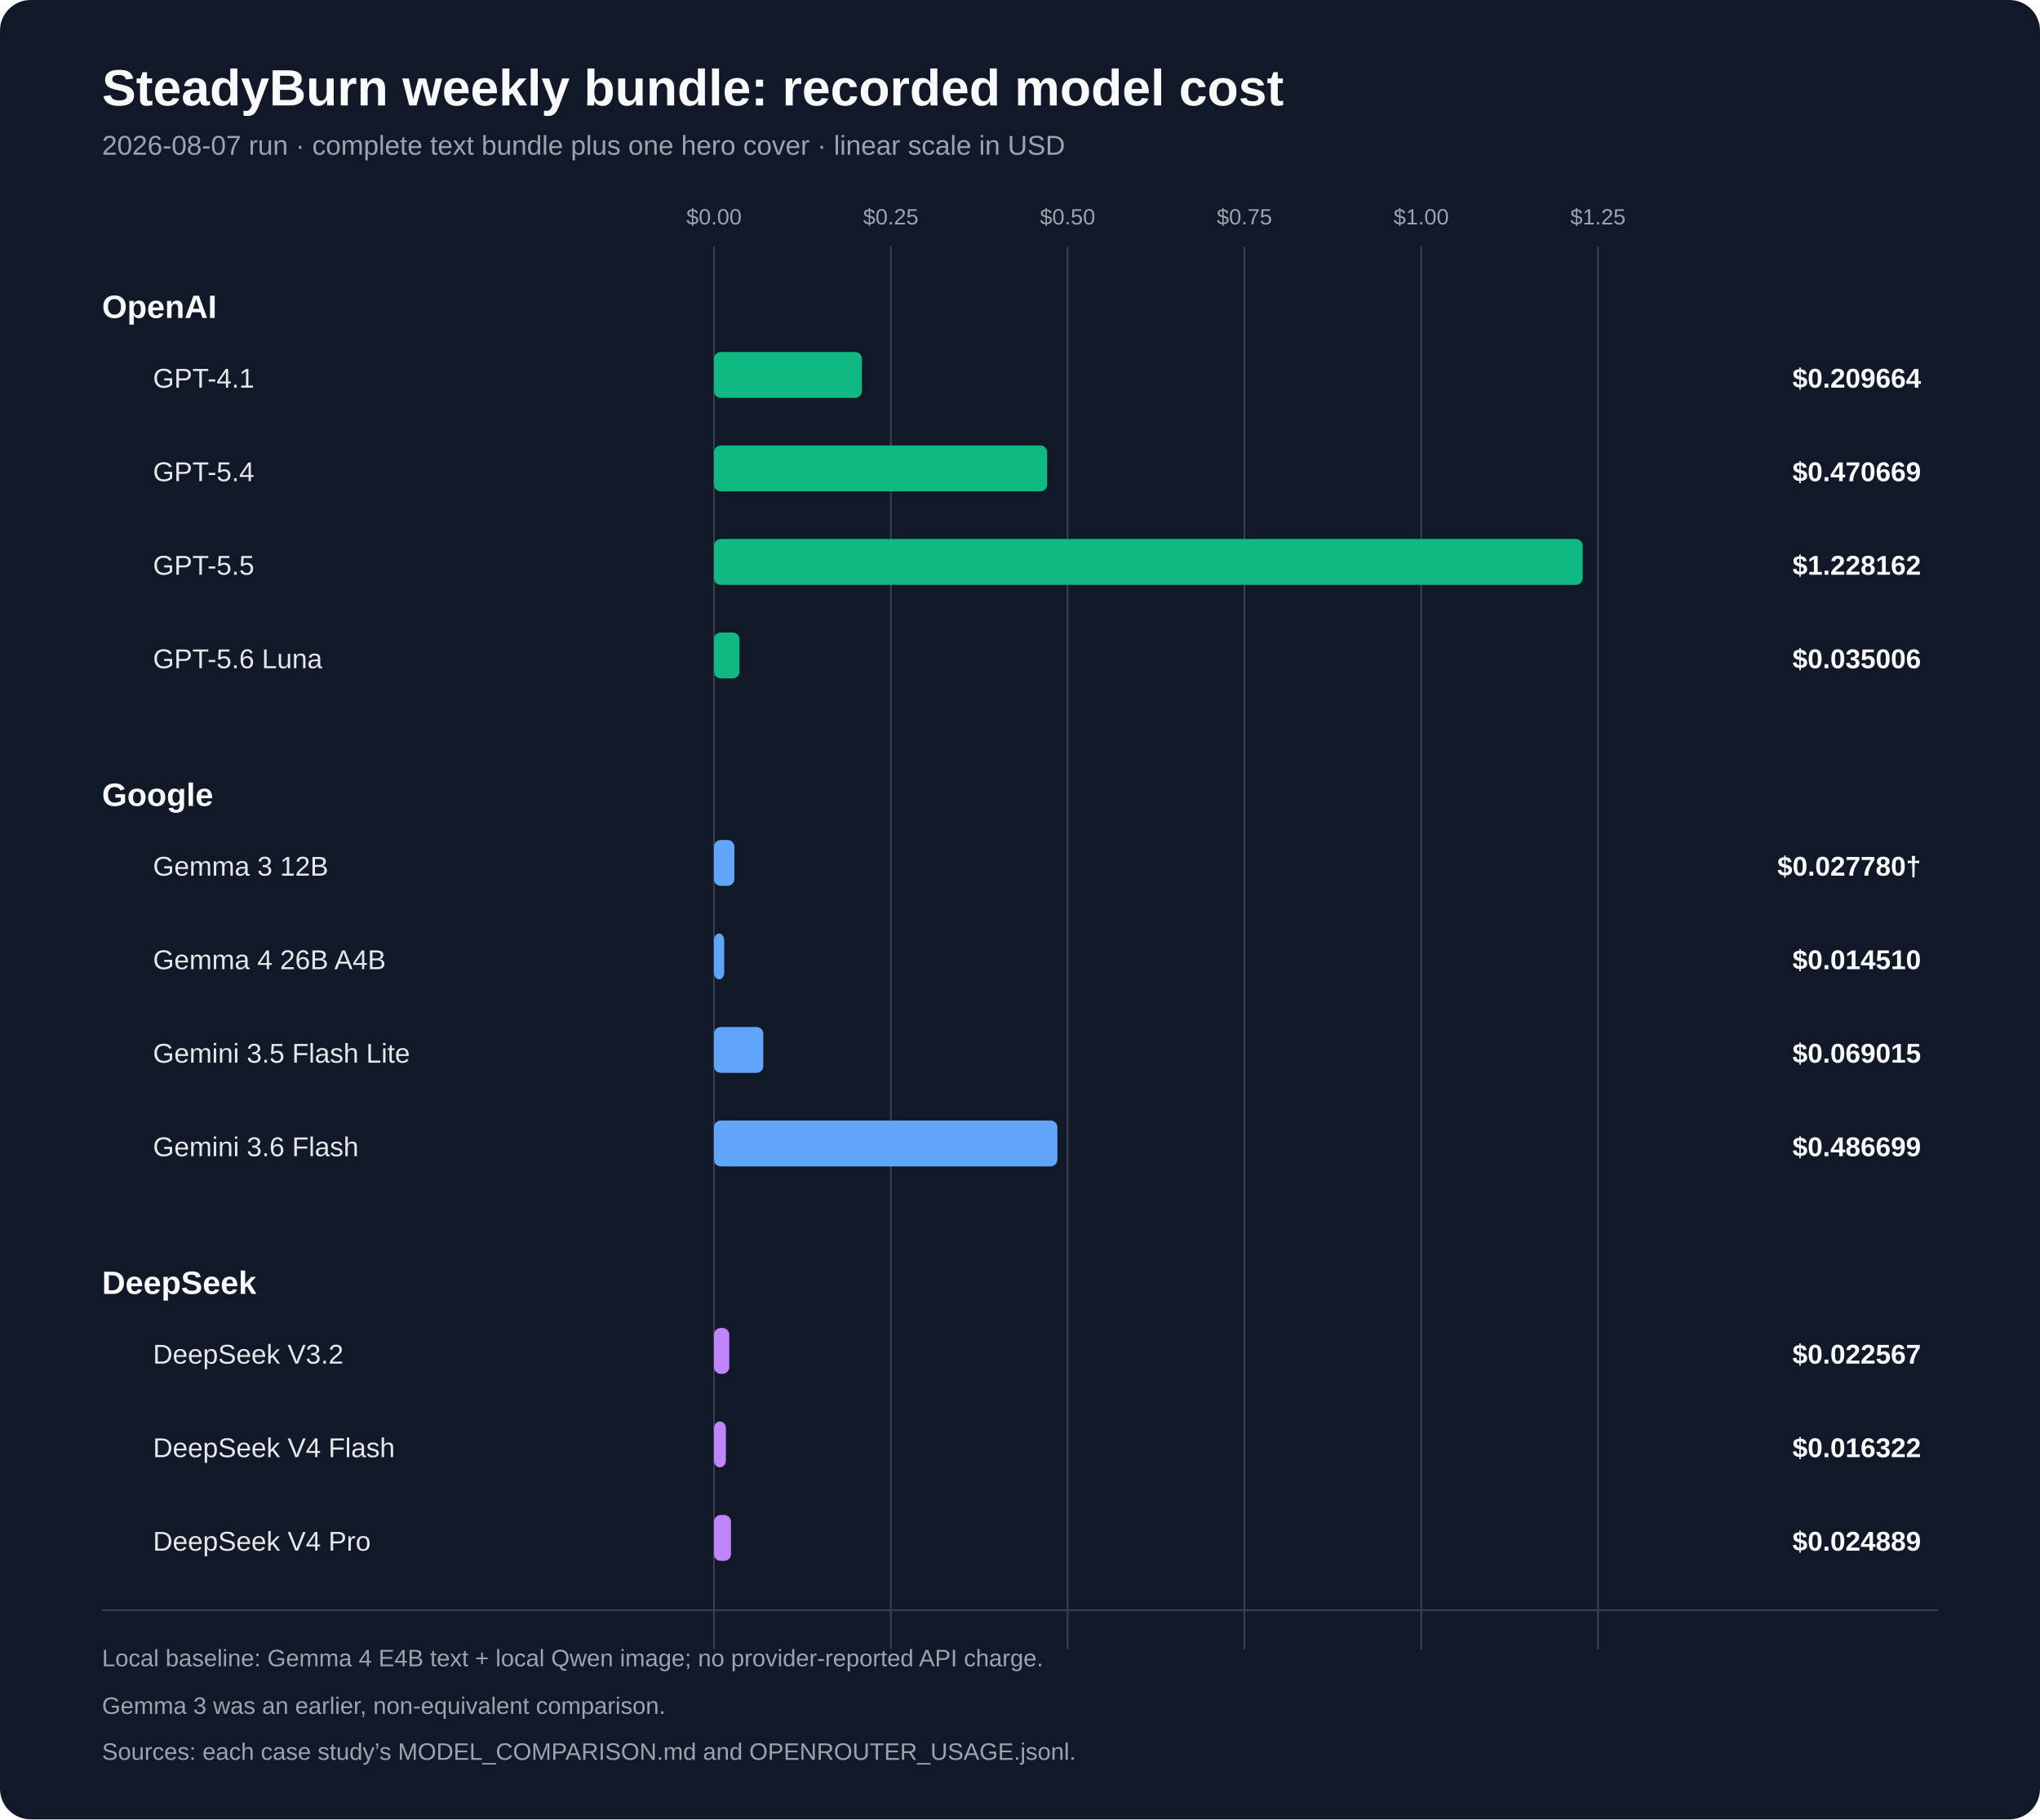
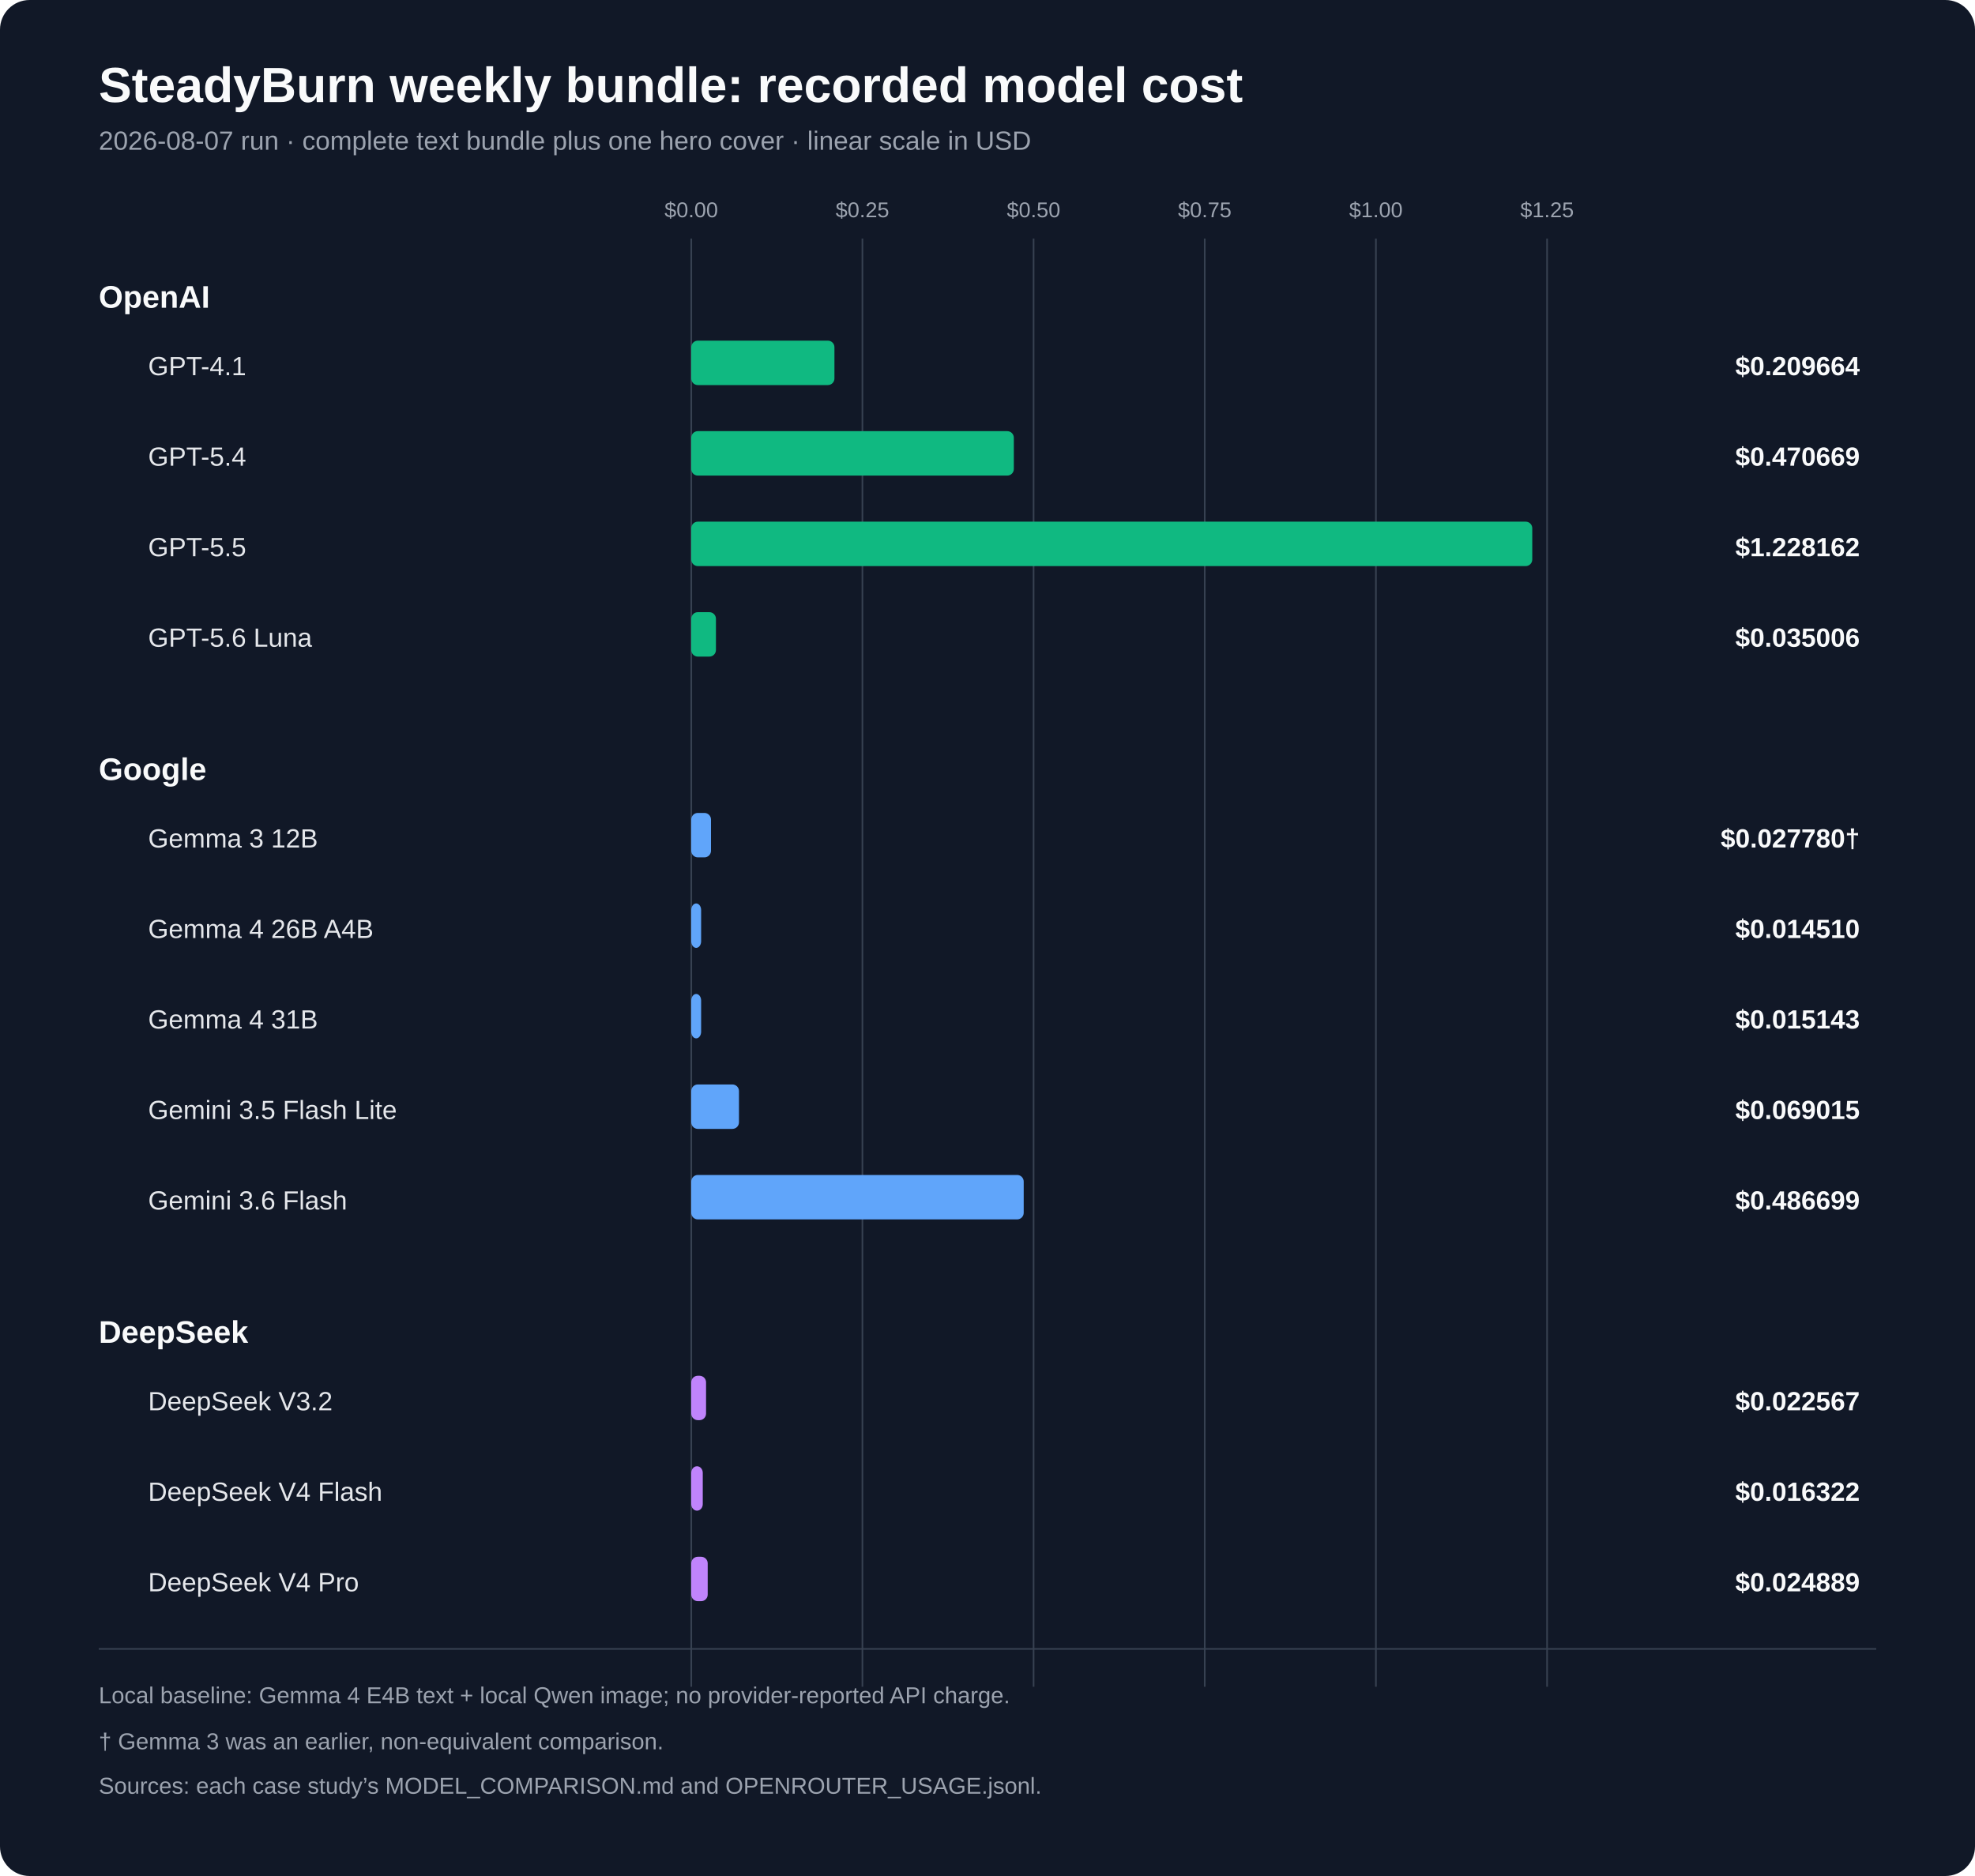
- <svg xmlns="http://www.w3.org/2000/svg" width="1200" height="1070" viewBox="0 0 1200 1070" role="img" aria-labelledby="title description">
+ <svg xmlns="http://www.w3.org/2000/svg" width="1200" height="1140" viewBox="0 0 1200 1140" role="img" aria-labelledby="title description">
  <style>
    .bg { fill: #111827; }
    .title { fill: #f9fafb; font: 700 30px Arial, sans-serif; }
    .subtitle { fill: #9ca3af; font: 16px Arial, sans-serif; }
    .group { fill: #f9fafb; font: 700 19px Arial, sans-serif; }
    .label { fill: #e5e7eb; font: 16px Arial, sans-serif; }
    .value { fill: #f9fafb; font: 700 16px Arial, sans-serif; text-anchor: end; }
    .axis { fill: #9ca3af; font: 13px Arial, sans-serif; text-anchor: middle; }
    .note { fill: #9ca3af; font: 14px Arial, sans-serif; }
    .grid { stroke: #374151; stroke-width: 1; }
    .bar-openai { fill: #10b981; }
    .bar-google { fill: #60a5fa; }
    .bar-deepseek { fill: #c084fc; }
  </style>
-   <rect class="bg" width="1200" height="1070" rx="18" />
+   <rect class="bg" width="1200" height="1140" rx="18" />
  <text class="title" x="60" y="62">SteadyBurn weekly bundle: recorded model cost</text>
  <text class="subtitle" x="60" y="91">2026-08-07 run · complete text bundle plus one hero cover · linear scale in USD</text>
-   <line class="grid" x1="420" y1="145" x2="420" y2="970" />
-   <line class="grid" x1="524" y1="145" x2="524" y2="970" />
-   <line class="grid" x1="628" y1="145" x2="628" y2="970" />
-   <line class="grid" x1="732" y1="145" x2="732" y2="970" />
-   <line class="grid" x1="836" y1="145" x2="836" y2="970" />
-   <line class="grid" x1="940" y1="145" x2="940" y2="970" />
+   <line class="grid" x1="420" y1="145" x2="420" y2="1025" />
+   <line class="grid" x1="524" y1="145" x2="524" y2="1025" />
+   <line class="grid" x1="628" y1="145" x2="628" y2="1025" />
+   <line class="grid" x1="732" y1="145" x2="732" y2="1025" />
+   <line class="grid" x1="836" y1="145" x2="836" y2="1025" />
+   <line class="grid" x1="940" y1="145" x2="940" y2="1025" />
  <text class="axis" x="420" y="132">$0.00</text>
  <text class="axis" x="524" y="132">$0.25</text>
  <text class="axis" x="628" y="132">$0.50</text>
  <text class="axis" x="732" y="132">$0.75</text>
  <text class="axis" x="836" y="132">$1.00</text>
  <text class="axis" x="940" y="132">$1.25</text>
  <text class="group" x="60" y="187">OpenAI</text>
  <text class="label" x="90" y="228">GPT-4.1</text>
  <rect class="bar-openai" x="420" y="207" width="87" height="27" rx="4" />
  <text class="value" x="1130" y="228">$0.209664</text>
  <text class="label" x="90" y="283">GPT-5.4</text>
  <rect class="bar-openai" x="420" y="262" width="196" height="27" rx="4" />
  <text class="value" x="1130" y="283">$0.470669</text>
  <text class="label" x="90" y="338">GPT-5.5</text>
  <rect class="bar-openai" x="420" y="317" width="511" height="27" rx="4" />
  <text class="value" x="1130" y="338">$1.228162</text>
  <text class="label" x="90" y="393">GPT-5.6 Luna</text>
  <rect class="bar-openai" x="420" y="372" width="15" height="27" rx="4" />
  <text class="value" x="1130" y="393">$0.035006</text>
  <text class="group" x="60" y="474">Google</text>
  <text class="label" x="90" y="515">Gemma 3 12B</text>
  <rect class="bar-google" x="420" y="494" width="12" height="27" rx="4" />
  <text class="value" x="1130" y="515">$0.027780†</text>
  <text class="label" x="90" y="570">Gemma 4 26B A4B</text>
  <rect class="bar-google" x="420" y="549" width="6" height="27" rx="4" />
  <text class="value" x="1130" y="570">$0.014510</text>
-   <text class="label" x="90" y="625">Gemini 3.5 Flash Lite</text>
-   <rect class="bar-google" x="420" y="604" width="29" height="27" rx="4" />
-   <text class="value" x="1130" y="625">$0.069015</text>
-   <text class="label" x="90" y="680">Gemini 3.6 Flash</text>
-   <rect class="bar-google" x="420" y="659" width="202" height="27" rx="4" />
-   <text class="value" x="1130" y="680">$0.486699</text>
-   <text class="group" x="60" y="761">DeepSeek</text>
-   <text class="label" x="90" y="802">DeepSeek V3.2</text>
-   <rect class="bar-deepseek" x="420" y="781" width="9" height="27" rx="4" />
-   <text class="value" x="1130" y="802">$0.022567</text>
-   <text class="label" x="90" y="857">DeepSeek V4 Flash</text>
-   <rect class="bar-deepseek" x="420" y="836" width="7" height="27" rx="4" />
-   <text class="value" x="1130" y="857">$0.016322</text>
-   <text class="label" x="90" y="912">DeepSeek V4 Pro</text>
-   <rect class="bar-deepseek" x="420" y="891" width="10" height="27" rx="4" />
-   <text class="value" x="1130" y="912">$0.024889</text>
-   <line class="grid" x1="60" y1="947" x2="1140" y2="947" />
-   <text class="note" x="60" y="980">Local baseline: Gemma 4 E4B text + local Qwen image; no provider-reported API charge.</text>
-   <text class="note" x="60" y="1008">Gemma 3 was an earlier, non-equivalent comparison.</text>
-   <text class="note" x="60" y="1035">Sources: each case study’s MODEL_COMPARISON.md and OPENROUTER_USAGE.jsonl.</text>
+   <text class="label" x="90" y="625">Gemma 4 31B</text>
+   <rect class="bar-google" x="420" y="604" width="6" height="27" rx="4" />
+   <text class="value" x="1130" y="625">$0.015143</text>
+   <text class="label" x="90" y="680">Gemini 3.5 Flash Lite</text>
+   <rect class="bar-google" x="420" y="659" width="29" height="27" rx="4" />
+   <text class="value" x="1130" y="680">$0.069015</text>
+   <text class="label" x="90" y="735">Gemini 3.6 Flash</text>
+   <rect class="bar-google" x="420" y="714" width="202" height="27" rx="4" />
+   <text class="value" x="1130" y="735">$0.486699</text>
+   <text class="group" x="60" y="816">DeepSeek</text>
+   <text class="label" x="90" y="857">DeepSeek V3.2</text>
+   <rect class="bar-deepseek" x="420" y="836" width="9" height="27" rx="4" />
+   <text class="value" x="1130" y="857">$0.022567</text>
+   <text class="label" x="90" y="912">DeepSeek V4 Flash</text>
+   <rect class="bar-deepseek" x="420" y="891" width="7" height="27" rx="4" />
+   <text class="value" x="1130" y="912">$0.016322</text>
+   <text class="label" x="90" y="967">DeepSeek V4 Pro</text>
+   <rect class="bar-deepseek" x="420" y="946" width="10" height="27" rx="4" />
+   <text class="value" x="1130" y="967">$0.024889</text>
+   <line class="grid" x1="60" y1="1002" x2="1140" y2="1002" />
+   <text class="note" x="60" y="1035">Local baseline: Gemma 4 E4B text + local Qwen image; no provider-reported API charge.</text>
+   <text class="note" x="60" y="1063">† Gemma 3 was an earlier, non-equivalent comparison.</text>
+   <text class="note" x="60" y="1090">Sources: each case study’s MODEL_COMPARISON.md and OPENROUTER_USAGE.jsonl.</text>
</svg>
